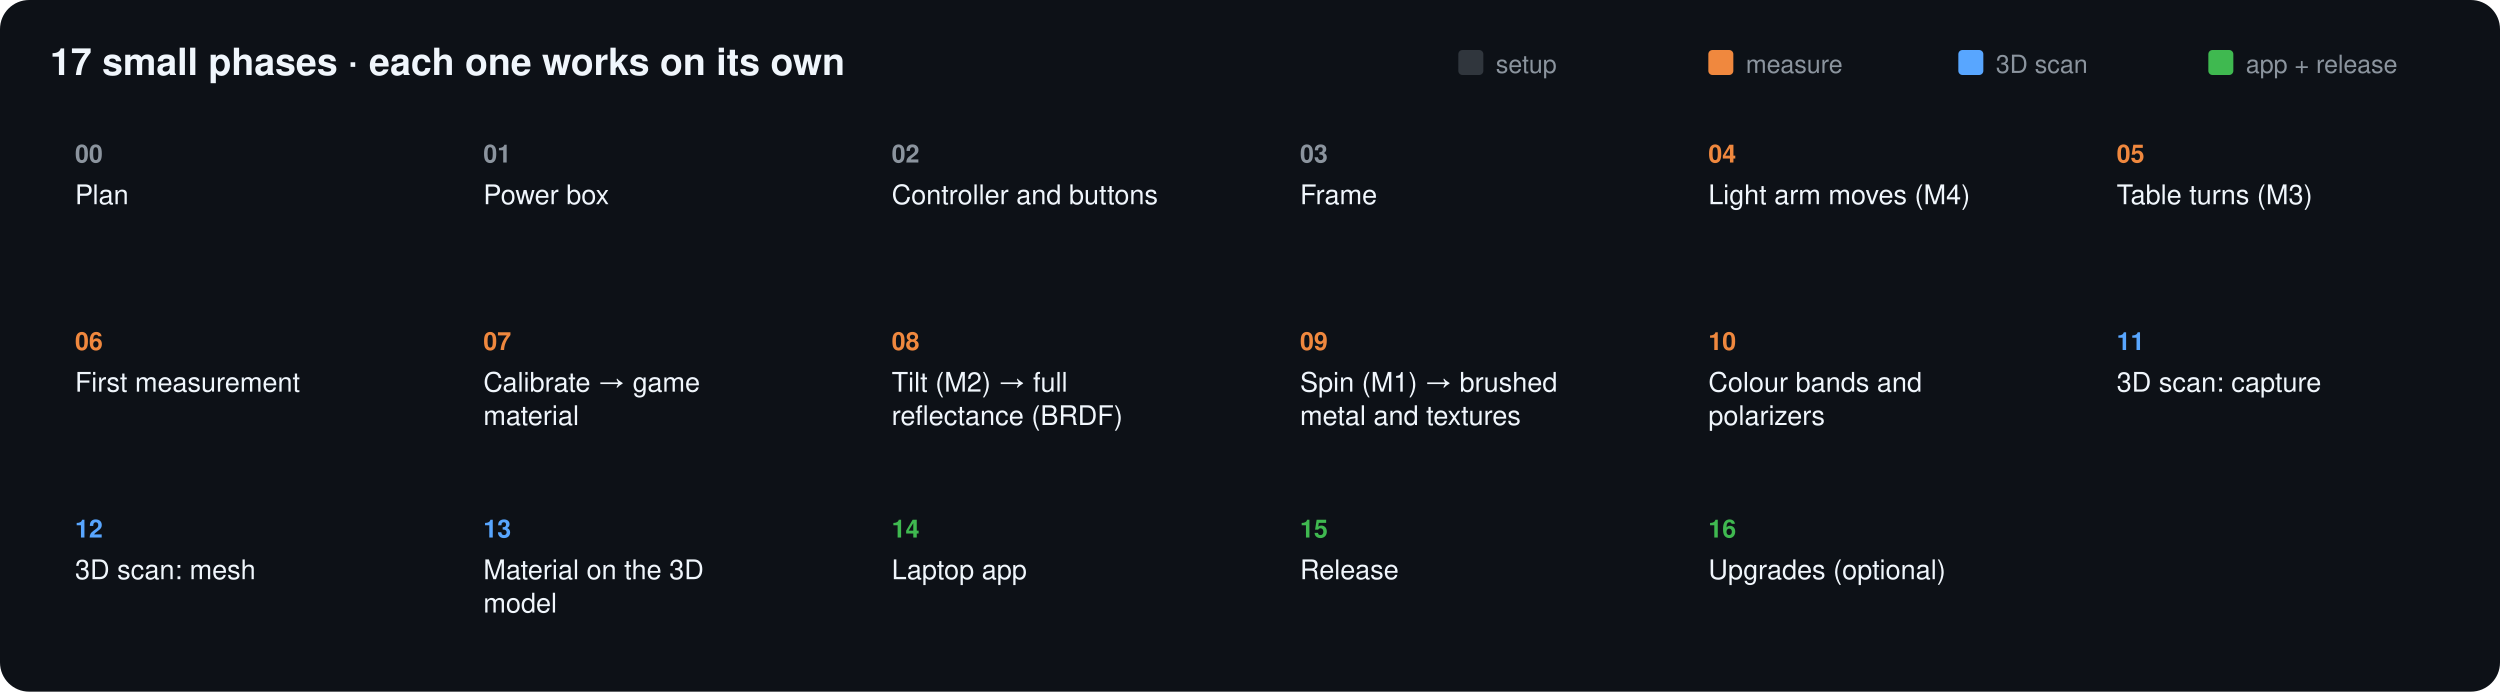
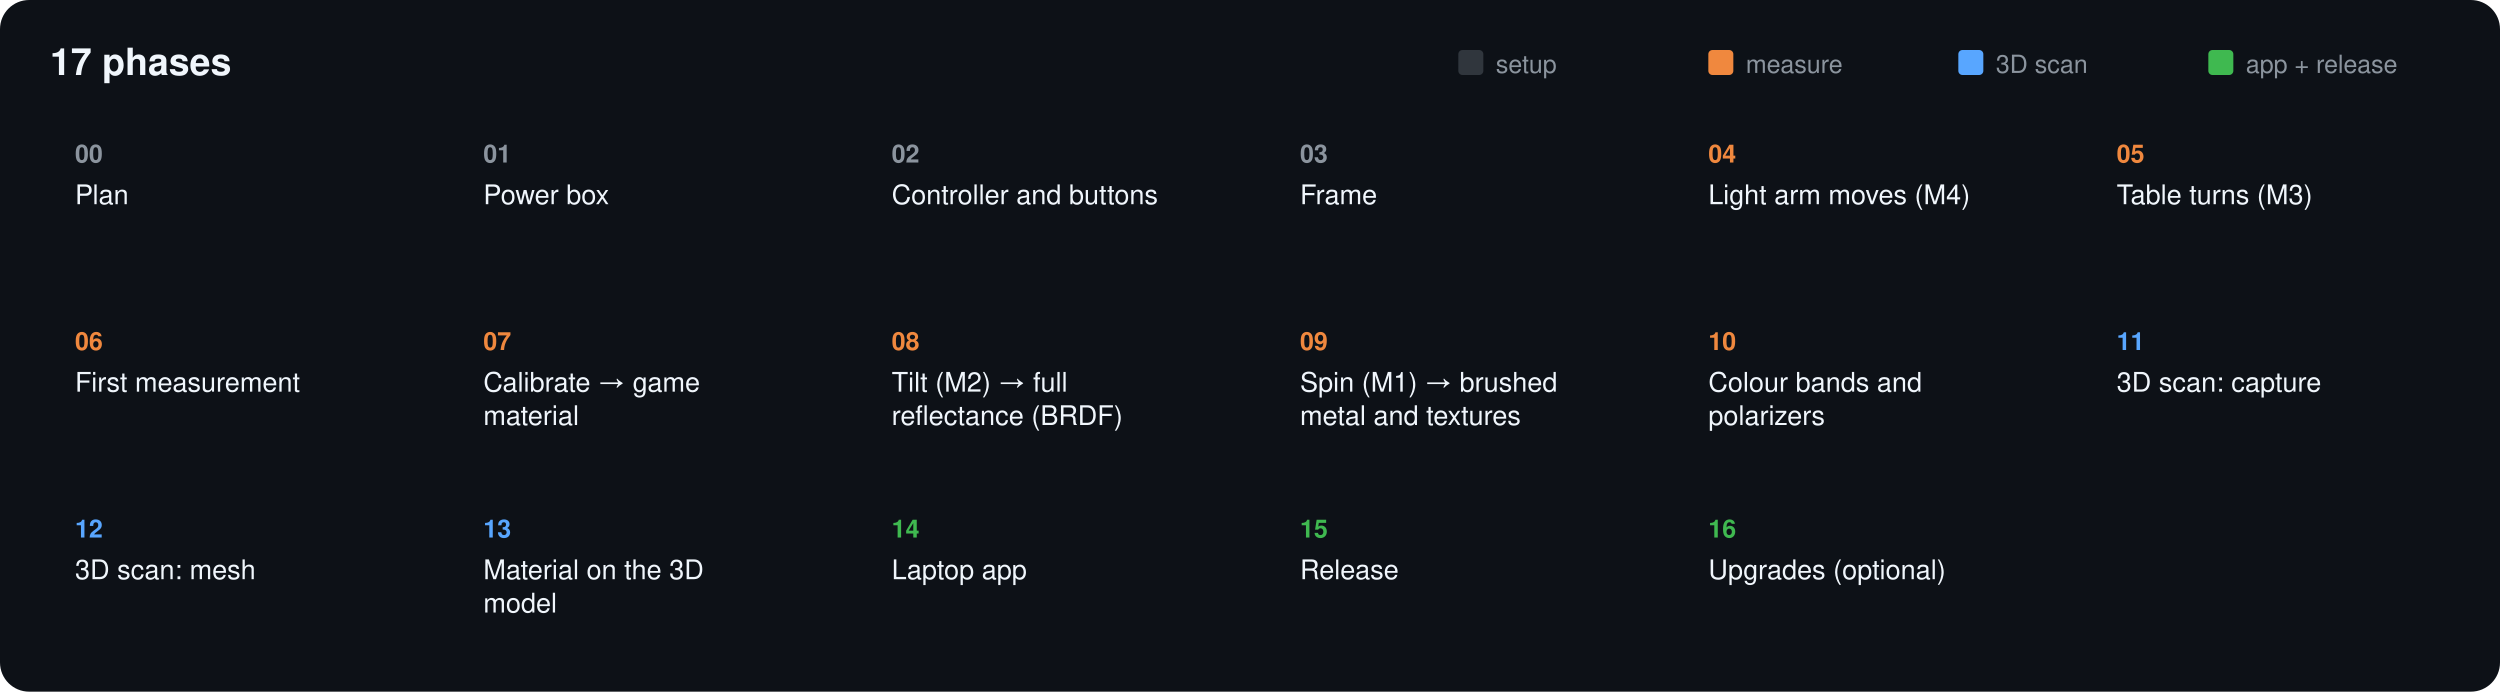
<svg xmlns="http://www.w3.org/2000/svg" viewBox="0 0 1200 332" font-family="Segoe UI,Helvetica,Arial,sans-serif">
  <style>.t{fill:#f0f6fc} .m{fill:#8b949e} .b{font-weight:600} </style>
  <rect width="1200" height="332" rx="14" fill="#0d1117" />
-   <text x="24" y="36" class="t b" font-size="18">17 small phases · each one works on its own</text>
+   <text x="24" y="36" class="t b" font-size="18">17 phases</text>
  <rect x="700" y="24" width="12" height="12" rx="2" fill="#30363d" />
  <text x="718" y="35" class="m" font-size="12">setup</text>
  <rect x="820" y="24" width="12" height="12" rx="2" fill="#f0883e" />
  <text x="838" y="35" class="m" font-size="12">measure</text>
  <rect x="940" y="24" width="12" height="12" rx="2" fill="#58a6ff" />
  <text x="958" y="35" class="m" font-size="12">3D scan</text>
  <rect x="1060" y="24" width="12" height="12" rx="2" fill="#3fb950" />
  <text x="1078" y="35" class="m" font-size="12">app + release</text>
  <rect x="24" y="56" width="182" height="76" rx="10" fill="#161b22" stroke="#30363d" stroke-width="2" opacity="0">
    <animate attributeName="opacity" from="0" to="1" begin="0.00s" dur="0.4s" fill="freeze" />
  </rect>
  <text x="36" y="78" fill="#8b949e" font-size="12" class="b">00</text>
  <text x="36" y="98" class="t" font-size="13">Plan</text>
  <rect x="220" y="56" width="182" height="76" rx="10" fill="#161b22" stroke="#30363d" stroke-width="2" opacity="0">
    <animate attributeName="opacity" from="0" to="1" begin="0.12s" dur="0.4s" fill="freeze" />
  </rect>
  <text x="232" y="78" fill="#8b949e" font-size="12" class="b">01</text>
  <text x="232" y="98" class="t" font-size="13">Power box</text>
  <rect x="416" y="56" width="182" height="76" rx="10" fill="#161b22" stroke="#30363d" stroke-width="2" opacity="0">
    <animate attributeName="opacity" from="0" to="1" begin="0.24s" dur="0.4s" fill="freeze" />
  </rect>
  <text x="428" y="78" fill="#8b949e" font-size="12" class="b">02</text>
  <text x="428" y="98" class="t" font-size="13">Controller and buttons</text>
  <rect x="612" y="56" width="182" height="76" rx="10" fill="#161b22" stroke="#30363d" stroke-width="2" opacity="0">
    <animate attributeName="opacity" from="0" to="1" begin="0.36s" dur="0.4s" fill="freeze" />
  </rect>
  <text x="624" y="78" fill="#8b949e" font-size="12" class="b">03</text>
  <text x="624" y="98" class="t" font-size="13">Frame</text>
  <rect x="808" y="56" width="182" height="76" rx="10" fill="#161b22" stroke="#f0883e" stroke-width="2" opacity="0">
    <animate attributeName="opacity" from="0" to="1" begin="0.48s" dur="0.4s" fill="freeze" />
  </rect>
  <text x="820" y="78" fill="#f0883e" font-size="12" class="b">04</text>
  <text x="820" y="98" class="t" font-size="13">Light arm moves (M4)</text>
  <rect x="1004" y="56" width="182" height="76" rx="10" fill="#161b22" stroke="#f0883e" stroke-width="2" opacity="0">
    <animate attributeName="opacity" from="0" to="1" begin="0.60s" dur="0.4s" fill="freeze" />
  </rect>
  <text x="1016" y="78" fill="#f0883e" font-size="12" class="b">05</text>
  <text x="1016" y="98" class="t" font-size="13">Table turns (M3)</text>
  <rect x="24" y="146" width="182" height="76" rx="10" fill="#161b22" stroke="#f0883e" stroke-width="2" opacity="0">
    <animate attributeName="opacity" from="0" to="1" begin="0.72s" dur="0.4s" fill="freeze" />
  </rect>
  <text x="36" y="168" fill="#f0883e" font-size="12" class="b">06</text>
  <text x="36" y="188" class="t" font-size="13">First measurement</text>
  <rect x="220" y="146" width="182" height="76" rx="10" fill="#161b22" stroke="#f0883e" stroke-width="2" opacity="0">
    <animate attributeName="opacity" from="0" to="1" begin="0.84s" dur="0.4s" fill="freeze" />
  </rect>
  <text x="232" y="168" fill="#f0883e" font-size="12" class="b">07</text>
  <text x="232" y="188" class="t" font-size="13">Calibrate → game</text>
  <text x="232" y="204" class="t" font-size="13">material</text>
  <rect x="416" y="146" width="182" height="76" rx="10" fill="#161b22" stroke="#f0883e" stroke-width="2" opacity="0">
    <animate attributeName="opacity" from="0" to="1" begin="0.96s" dur="0.4s" fill="freeze" />
  </rect>
  <text x="428" y="168" fill="#f0883e" font-size="12" class="b">08</text>
  <text x="428" y="188" class="t" font-size="13">Tilt (M2) → full</text>
  <text x="428" y="204" class="t" font-size="13">reflectance (BRDF)</text>
  <rect x="612" y="146" width="182" height="76" rx="10" fill="#161b22" stroke="#f0883e" stroke-width="2" opacity="0">
    <animate attributeName="opacity" from="0" to="1" begin="1.08s" dur="0.4s" fill="freeze" />
  </rect>
  <text x="624" y="168" fill="#f0883e" font-size="12" class="b">09</text>
  <text x="624" y="188" class="t" font-size="13">Spin (M1) → brushed</text>
  <text x="624" y="204" class="t" font-size="13">metal and textures</text>
  <rect x="808" y="146" width="182" height="76" rx="10" fill="#161b22" stroke="#f0883e" stroke-width="2" opacity="0">
    <animate attributeName="opacity" from="0" to="1" begin="1.20s" dur="0.4s" fill="freeze" />
  </rect>
  <text x="820" y="168" fill="#f0883e" font-size="12" class="b">10</text>
  <text x="820" y="188" class="t" font-size="13">Colour bands and</text>
  <text x="820" y="204" class="t" font-size="13">polarizers</text>
  <rect x="1004" y="146" width="182" height="76" rx="10" fill="#161b22" stroke="#58a6ff" stroke-width="2" opacity="0">
    <animate attributeName="opacity" from="0" to="1" begin="1.32s" dur="0.4s" fill="freeze" />
  </rect>
  <text x="1016" y="168" fill="#58a6ff" font-size="12" class="b">11</text>
  <text x="1016" y="188" class="t" font-size="13">3D scan: capture</text>
  <rect x="24" y="236" width="182" height="76" rx="10" fill="#161b22" stroke="#58a6ff" stroke-width="2" opacity="0">
    <animate attributeName="opacity" from="0" to="1" begin="1.44s" dur="0.4s" fill="freeze" />
  </rect>
  <text x="36" y="258" fill="#58a6ff" font-size="12" class="b">12</text>
  <text x="36" y="278" class="t" font-size="13">3D scan: mesh</text>
  <rect x="220" y="236" width="182" height="76" rx="10" fill="#161b22" stroke="#58a6ff" stroke-width="2" opacity="0">
    <animate attributeName="opacity" from="0" to="1" begin="1.56s" dur="0.4s" fill="freeze" />
  </rect>
  <text x="232" y="258" fill="#58a6ff" font-size="12" class="b">13</text>
  <text x="232" y="278" class="t" font-size="13">Material on the 3D</text>
  <text x="232" y="294" class="t" font-size="13">model</text>
  <rect x="416" y="236" width="182" height="76" rx="10" fill="#161b22" stroke="#3fb950" stroke-width="2" opacity="0">
    <animate attributeName="opacity" from="0" to="1" begin="1.68s" dur="0.4s" fill="freeze" />
  </rect>
  <text x="428" y="258" fill="#3fb950" font-size="12" class="b">14</text>
  <text x="428" y="278" class="t" font-size="13">Laptop app</text>
  <rect x="612" y="236" width="182" height="76" rx="10" fill="#161b22" stroke="#3fb950" stroke-width="2" opacity="0">
    <animate attributeName="opacity" from="0" to="1" begin="1.80s" dur="0.4s" fill="freeze" />
  </rect>
  <text x="624" y="258" fill="#3fb950" font-size="12" class="b">15</text>
  <text x="624" y="278" class="t" font-size="13">Release</text>
  <rect x="808" y="236" width="182" height="76" rx="10" fill="#161b22" stroke="#3fb950" stroke-width="2" opacity="0">
    <animate attributeName="opacity" from="0" to="1" begin="1.92s" dur="0.4s" fill="freeze" />
  </rect>
  <text x="820" y="258" fill="#3fb950" font-size="12" class="b">16</text>
  <text x="820" y="278" class="t" font-size="13">Upgrades (optional)</text>
</svg>
